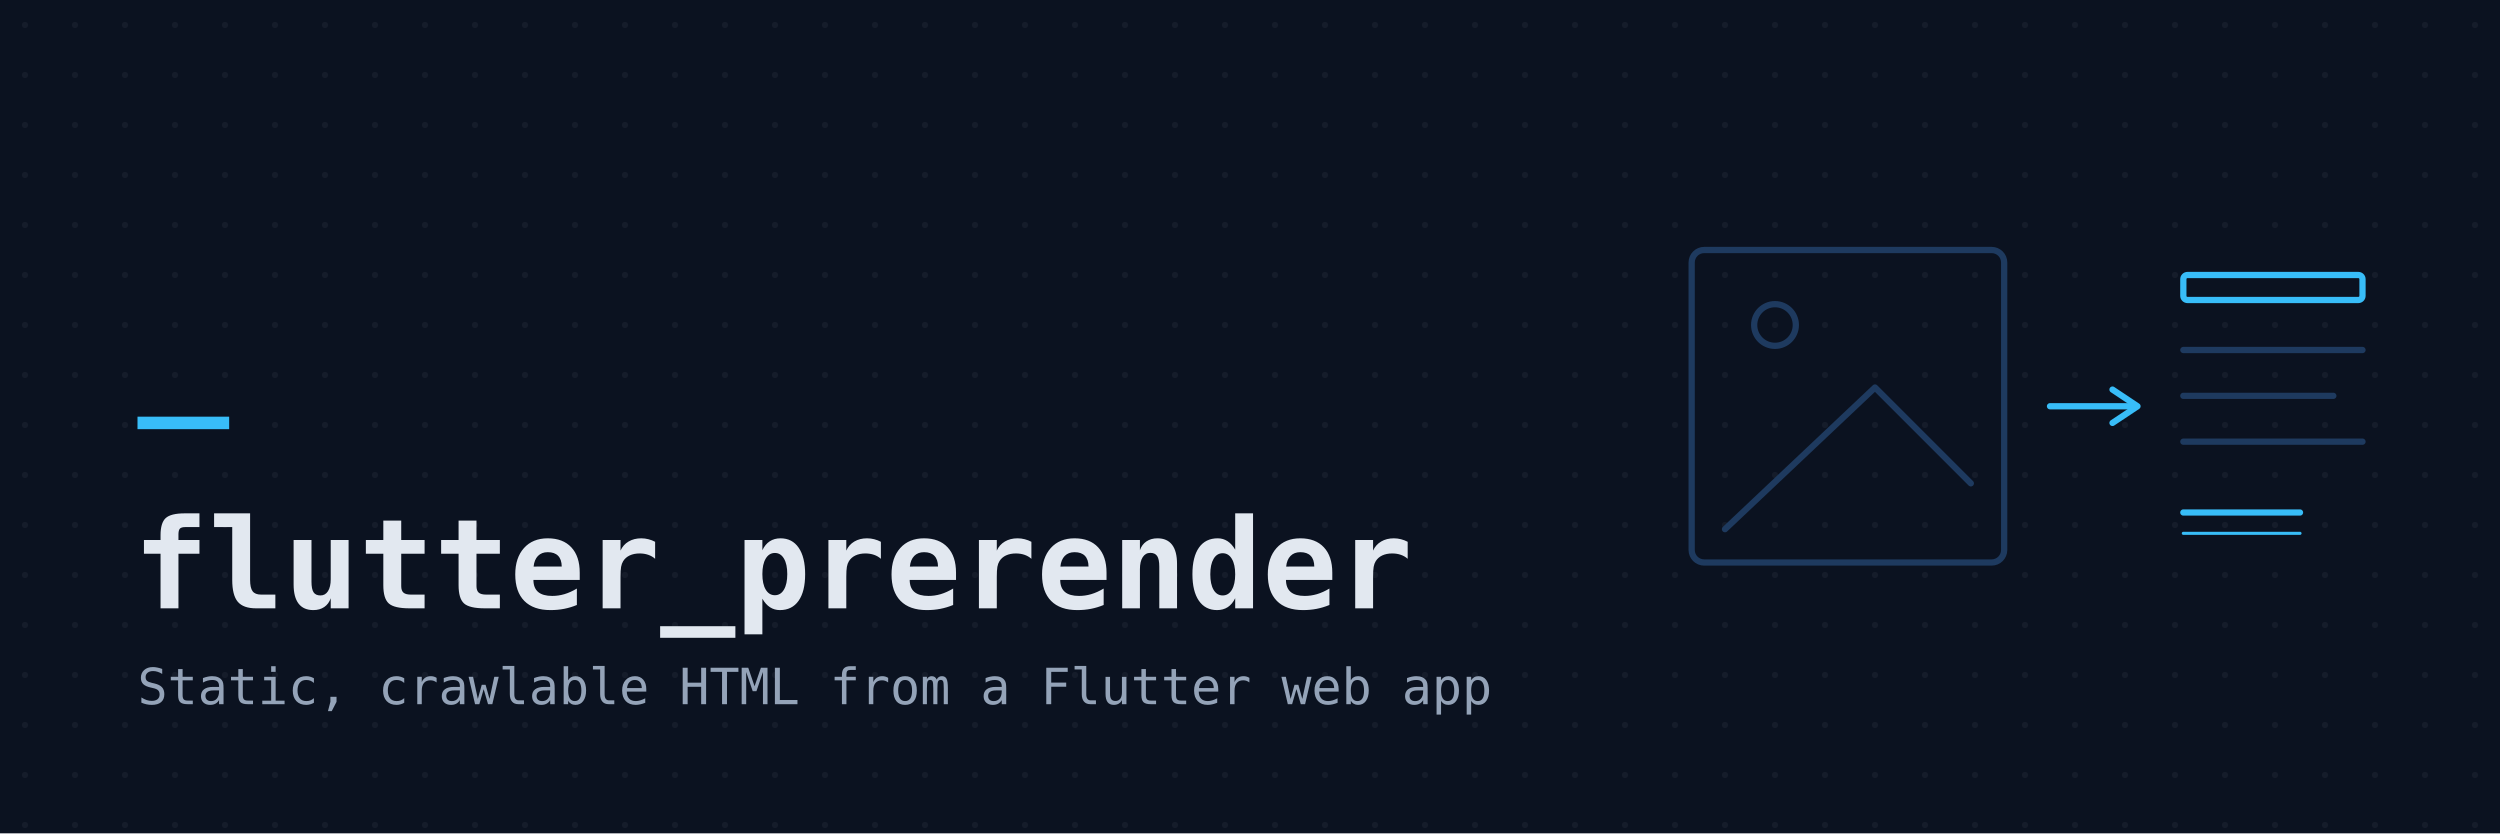
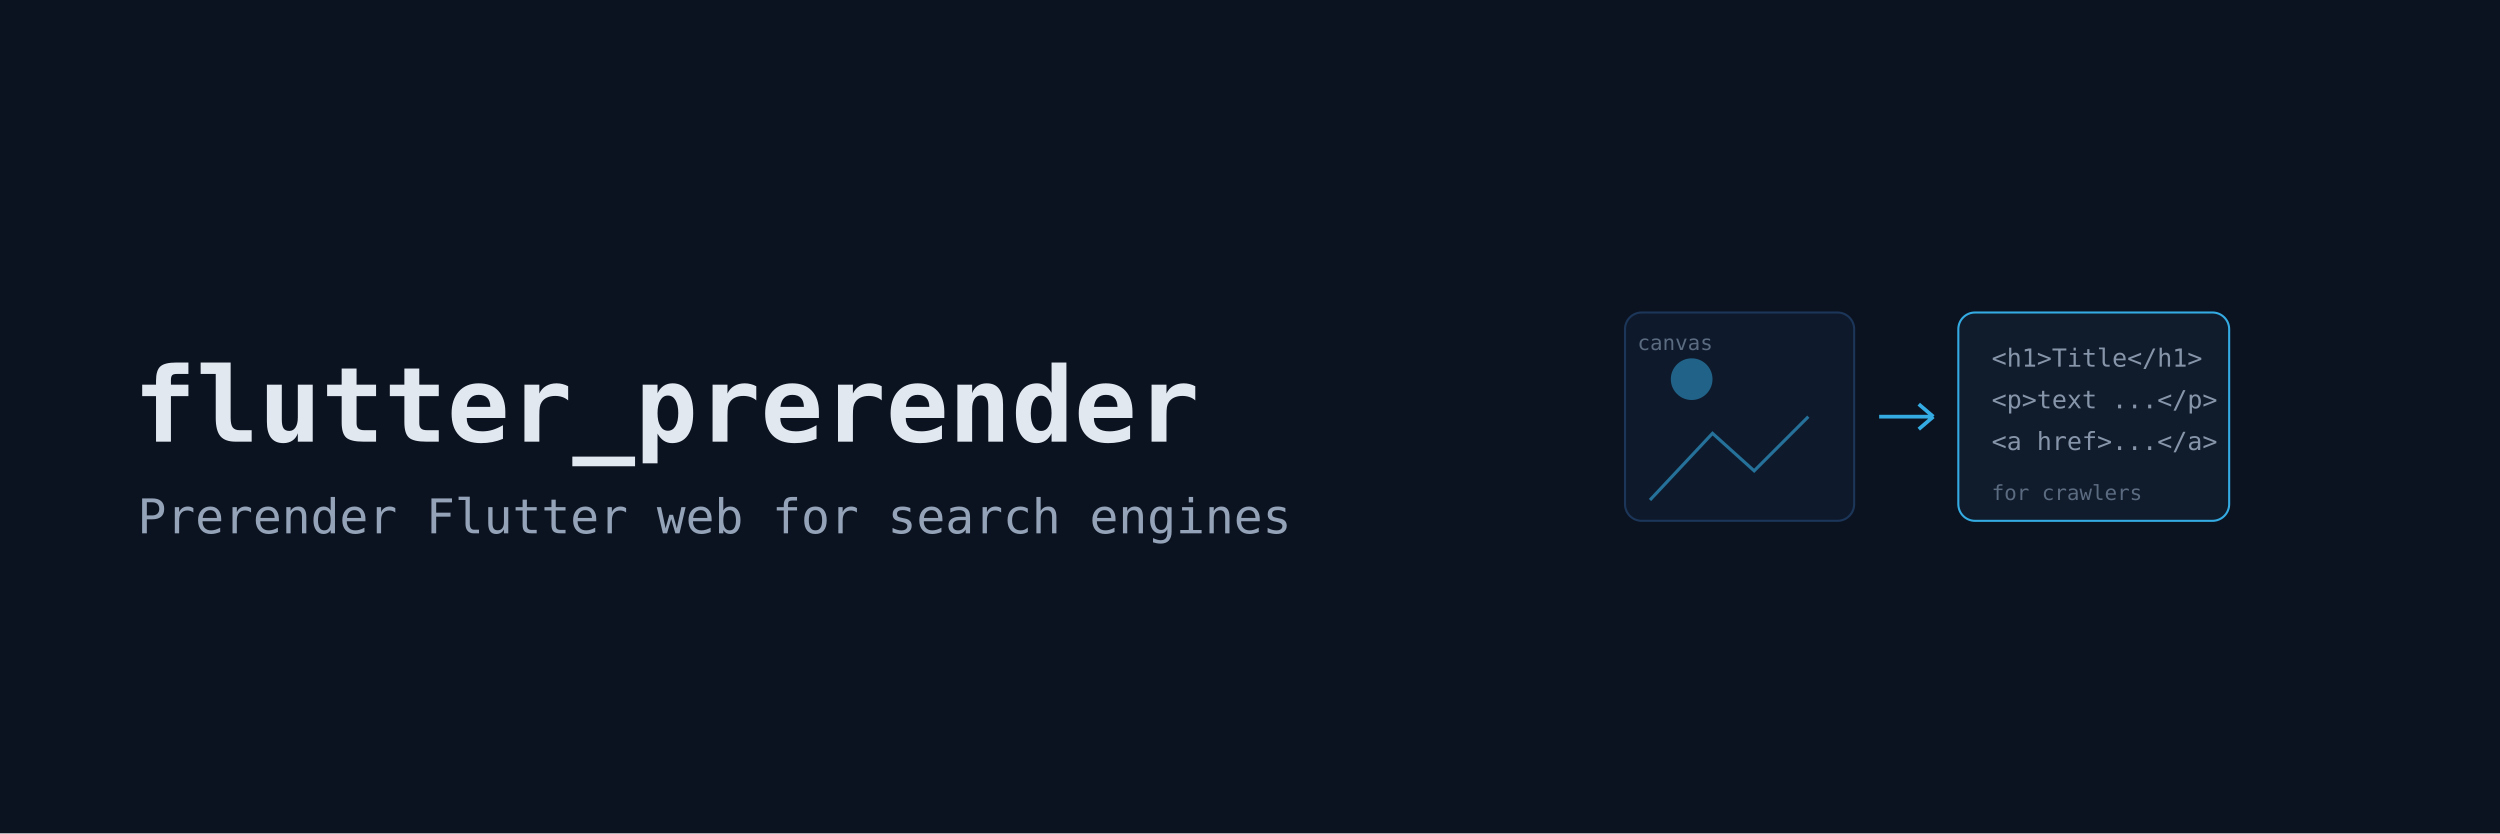
- <svg xmlns="http://www.w3.org/2000/svg" width="1200" height="400" viewBox="0 0 1200 400">
-   <defs>
-     <pattern id="dots" width="24" height="24" patternUnits="userSpaceOnUse">
-       <circle cx="12" cy="12" r="1.5" fill="#E2E8F0" fill-opacity="0.05" />
-     </pattern>
-   </defs>
+ <svg xmlns="http://www.w3.org/2000/svg" width="1200" height="400" viewBox="0 0 1200 400" font-family="Menlo, monospace">
  <rect width="1200" height="400" fill="#0B1220" />
-   <rect width="1200" height="400" fill="url(#dots)" />
-   <rect x="66" y="200" width="44" height="6" fill="#38BDF8" />
-   <text x="64" y="292" font-family="Menlo, monospace" font-size="60" font-weight="bold" fill="#E2E8F0">flutter_prerender</text>
-   <text x="66" y="338" font-family="Menlo, monospace" font-size="24" fill="#94A3B8">Static, crawlable HTML from a Flutter web app</text>
-   <g fill="none" stroke-linecap="round" stroke-linejoin="round" stroke-width="3">
-     <rect x="812" y="120" width="150" height="150" rx="6" stroke="#1E3A5F" />
-     <path d="M 828 254 L 900 186 L 946 232" stroke="#1E3A5F" />
-     <circle cx="852" cy="156" r="10" stroke="#1E3A5F" />
-     <path d="M 984 195 L 1024 195" stroke="#38BDF8" />
-     <path d="M 1014 187 L 1026 195 L 1014 203" stroke="#38BDF8" />
-     <rect x="1048" y="132" width="86" height="12" rx="2" stroke="#38BDF8" />
-     <path d="M 1048 168 L 1134 168" stroke="#1E3A5F" />
-     <path d="M 1048 190 L 1120 190" stroke="#1E3A5F" />
-     <path d="M 1048 212 L 1134 212" stroke="#1E3A5F" />
-     <path d="M 1048 246 L 1104 246" stroke="#38BDF8" />
-     <path d="M 1048 256 L 1104 256" stroke="#38BDF8" stroke-width="1.5" />
+   <g opacity="0.9">
+     <rect x="780" y="150" width="110" height="100" rx="8" fill="#0E1A2E" stroke="#1E3A5F" />
+     <circle cx="812" cy="182" r="10" fill="#38BDF8" opacity="0.5" />
+     <path d="M792 240 L822 208 L842 226 L868 200" stroke="#38BDF8" stroke-width="1.5" fill="none" opacity="0.6" />
+     <text x="786" y="168" font-size="10" fill="#64748B">canvas</text>
+     <path d="M902 200 l26 0 m0 0 l-7 -6 m7 6 l-7 6" stroke="#38BDF8" stroke-width="1.8" />
+     <rect x="940" y="150" width="130" height="100" rx="8" fill="#111C2E" stroke="#38BDF8" />
+     <text x="956" y="176" font-size="12" fill="#94A3B8">&lt;h1&gt;Title&lt;/h1&gt;</text>
+     <text x="956" y="196" font-size="12" fill="#94A3B8">&lt;p&gt;text ...&lt;/p&gt;</text>
+     <text x="956" y="216" font-size="12" fill="#94A3B8">&lt;a href&gt;...&lt;/a&gt;</text>
+     <text x="956" y="240" font-size="10" fill="#64748B">for crawlers</text>
  </g>
+   <text x="64" y="212" font-size="50" font-weight="bold" fill="#E2E8F0">flutter_prerender</text>
+   <text x="66" y="256" font-size="23" fill="#94A3B8">Prerender Flutter web for search engines</text>
</svg>
